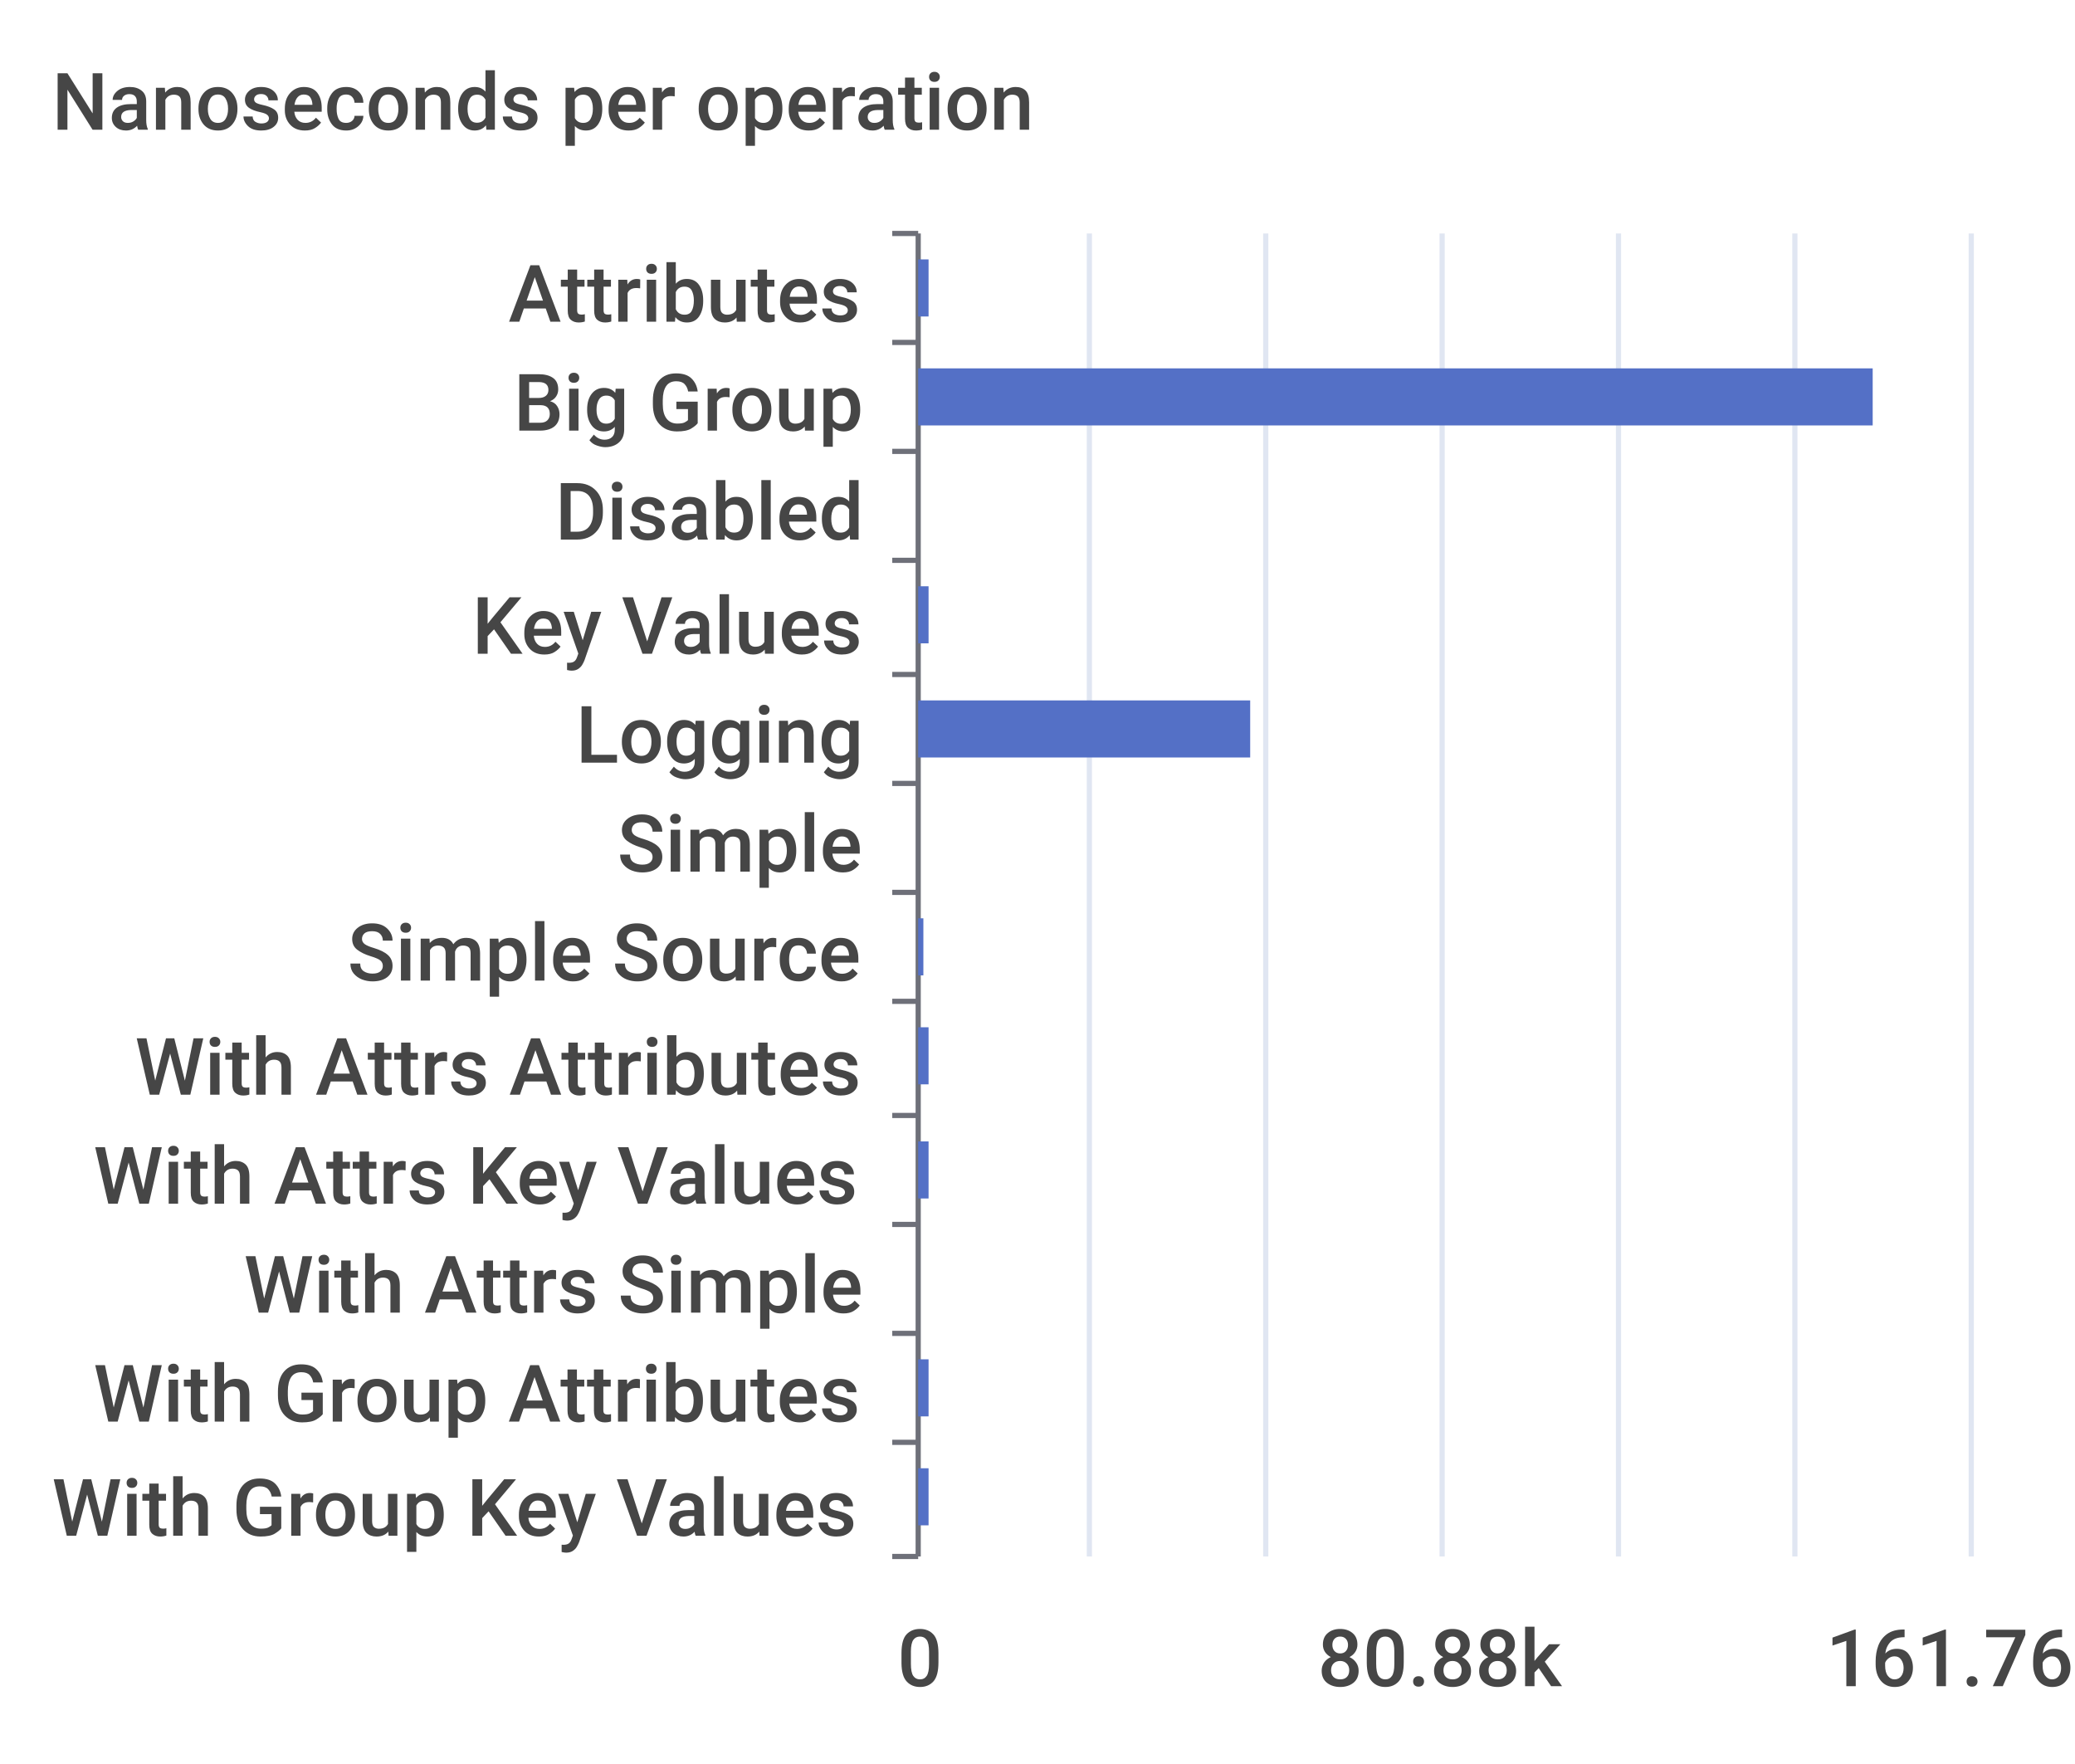
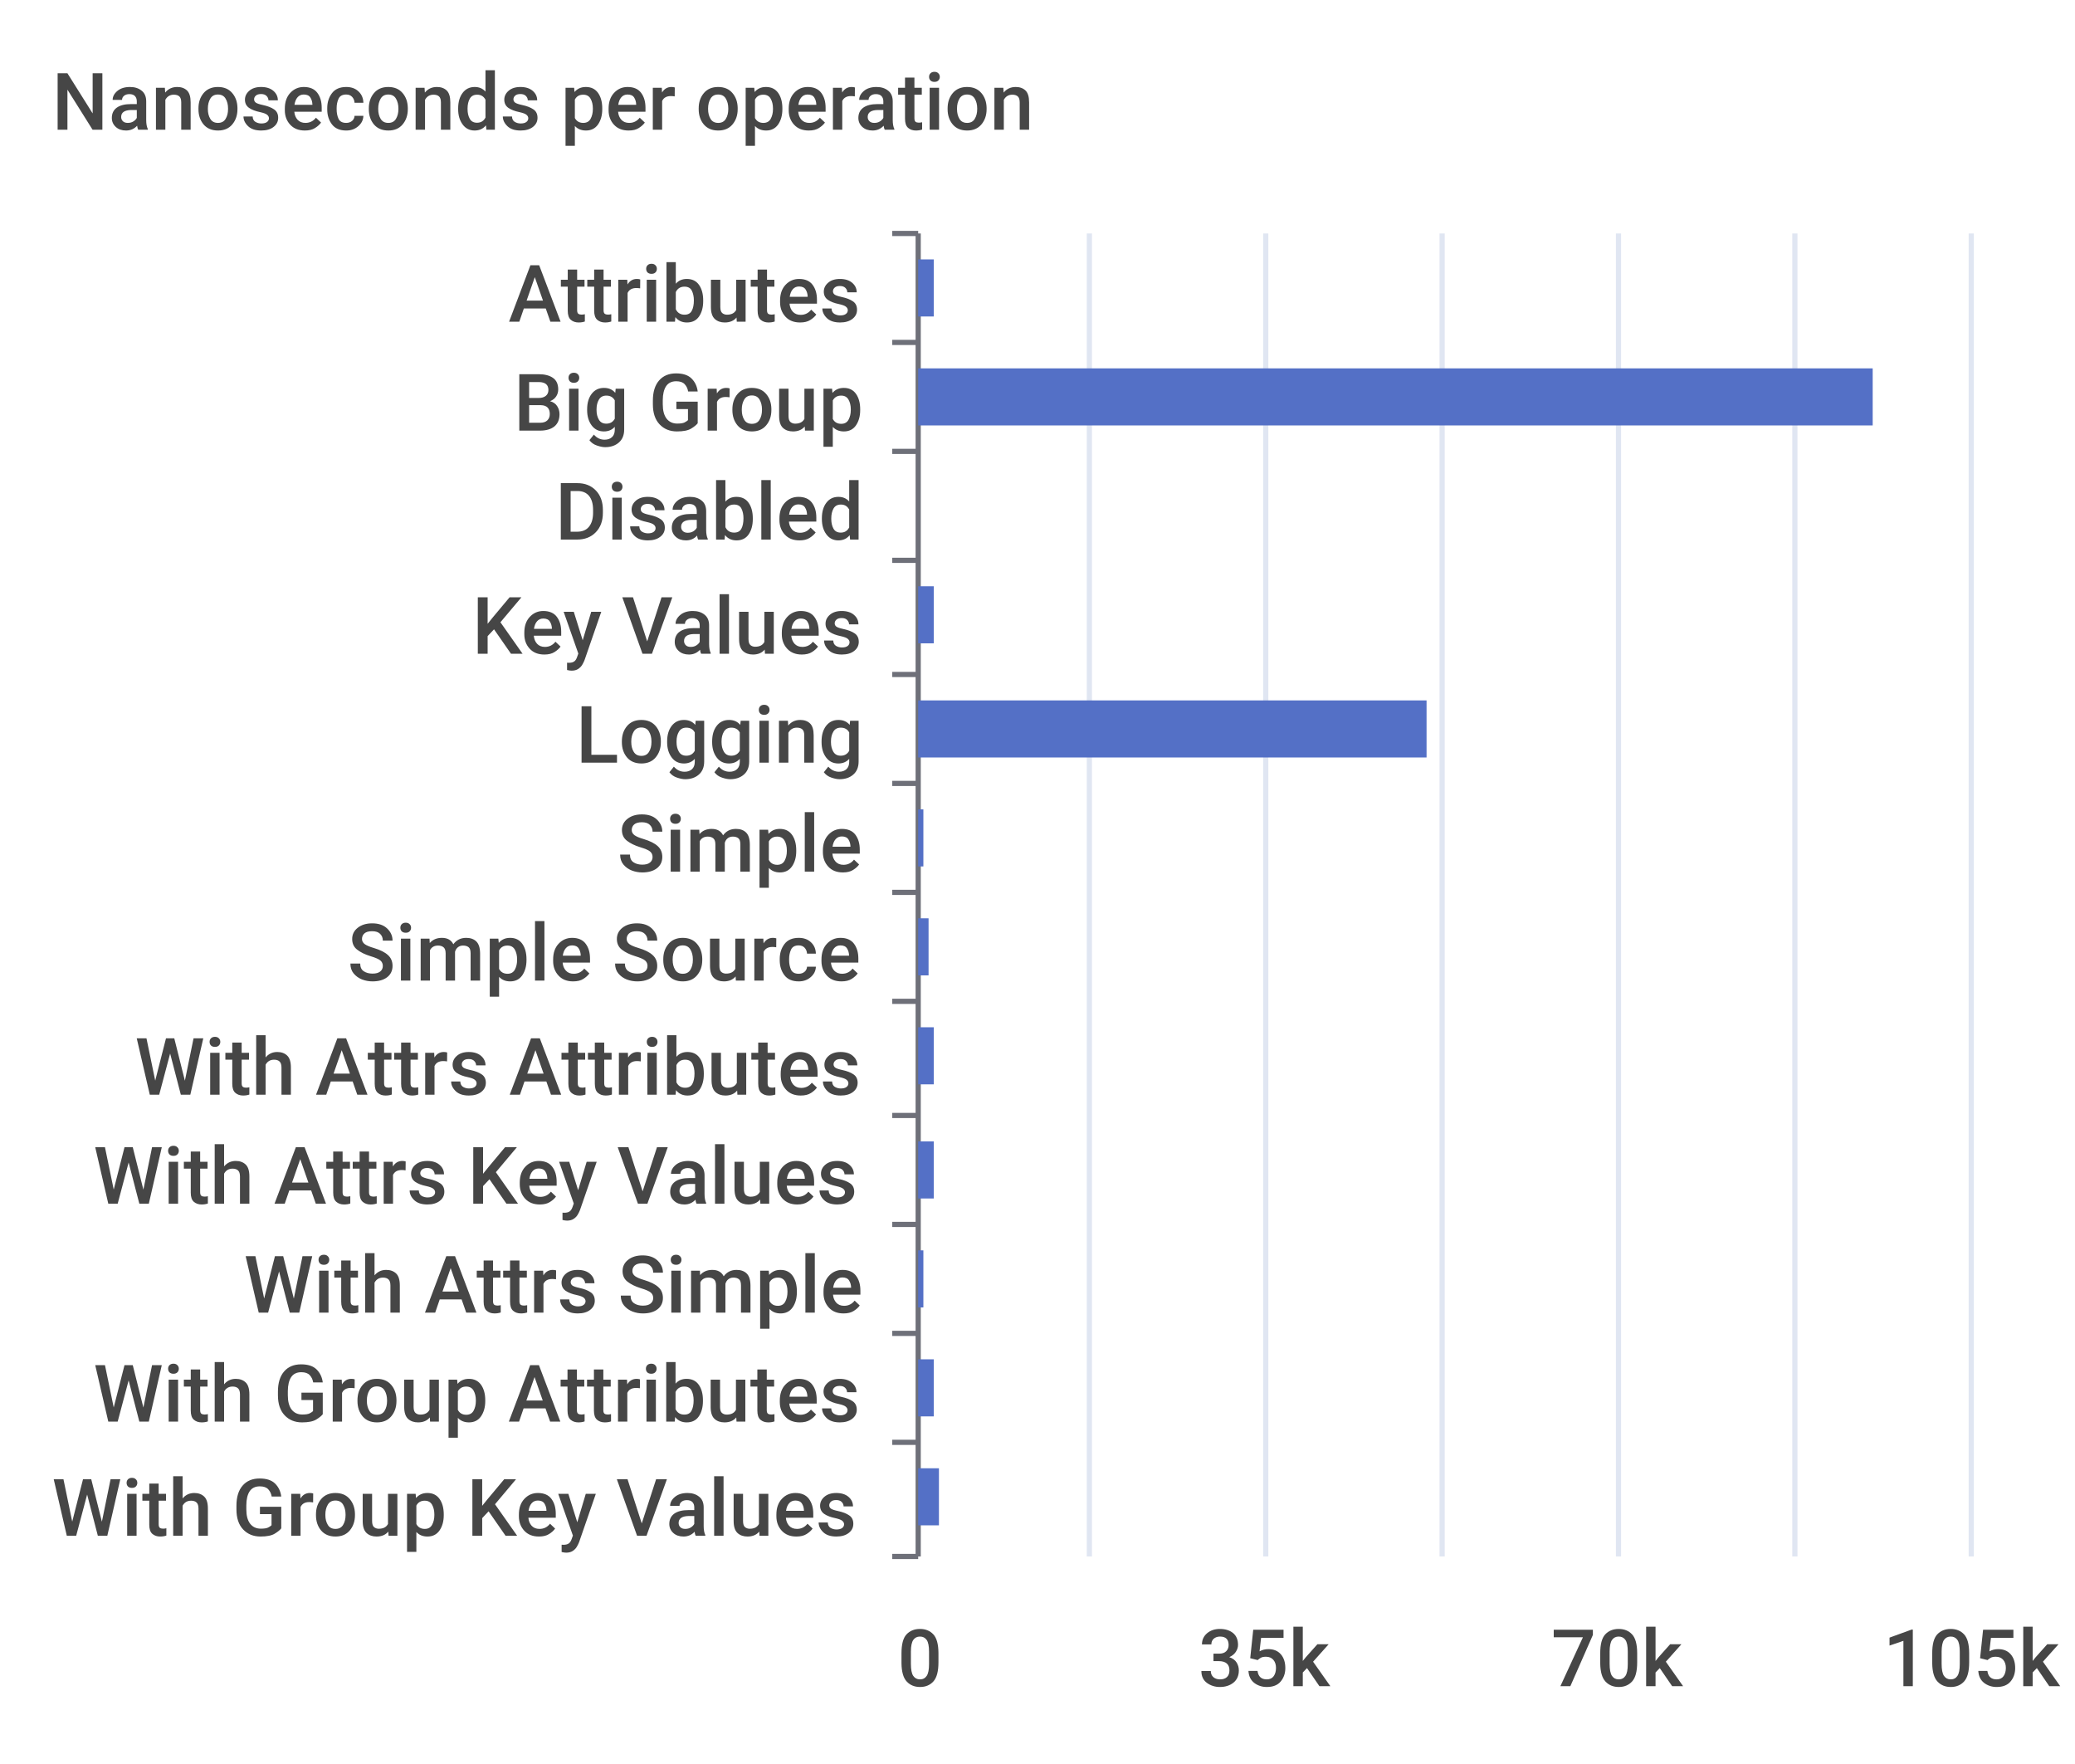
<svg xmlns="http://www.w3.org/2000/svg" width="400" height="340">\n<path d="M 0 0 L 400 0 L 400 340 L 0 340 L 0 0" style="stroke-width:0;stroke:none;fill:rgba(255,255,255,1.0)" />
  <text x="10" y="25" style="stroke-width:0;stroke:none;fill:rgba(70,70,70,1.0);font-size:15.3px;font-family:'Roboto Medium',sans-serif">Nanoseconds per operation</text>
  <path d="M 172 45 L 177 45" style="stroke-width:1;stroke:rgba(110,112,121,1.0);fill:none" />
  <path d="M 172 66 L 177 66" style="stroke-width:1;stroke:rgba(110,112,121,1.0);fill:none" />
  <path d="M 172 87 L 177 87" style="stroke-width:1;stroke:rgba(110,112,121,1.0);fill:none" />
  <path d="M 172 108 L 177 108" style="stroke-width:1;stroke:rgba(110,112,121,1.0);fill:none" />
  <path d="M 172 130 L 177 130" style="stroke-width:1;stroke:rgba(110,112,121,1.0);fill:none" />
  <path d="M 172 151 L 177 151" style="stroke-width:1;stroke:rgba(110,112,121,1.0);fill:none" />
  <path d="M 172 172 L 177 172" style="stroke-width:1;stroke:rgba(110,112,121,1.0);fill:none" />
  <path d="M 172 193 L 177 193" style="stroke-width:1;stroke:rgba(110,112,121,1.0);fill:none" />
  <path d="M 172 215 L 177 215" style="stroke-width:1;stroke:rgba(110,112,121,1.0);fill:none" />
  <path d="M 172 236 L 177 236" style="stroke-width:1;stroke:rgba(110,112,121,1.0);fill:none" />
  <path d="M 172 257 L 177 257" style="stroke-width:1;stroke:rgba(110,112,121,1.0);fill:none" />
  <path d="M 172 278 L 177 278" style="stroke-width:1;stroke:rgba(110,112,121,1.0);fill:none" />
  <path d="M 172 300 L 177 300" style="stroke-width:1;stroke:rgba(110,112,121,1.0);fill:none" />
  <path d="M 177 45 L 177 300" style="stroke-width:1;stroke:rgba(110,112,121,1.0);fill:none" />
  <text x="98" y="62" style="stroke-width:0;stroke:none;fill:rgba(70,70,70,1.0);font-size:15.3px;font-family:'Roboto Medium',sans-serif">Attributes</text>
  <text x="99" y="83" style="stroke-width:0;stroke:none;fill:rgba(70,70,70,1.0);font-size:15.3px;font-family:'Roboto Medium',sans-serif">Big Group</text>
  <text x="107" y="104" style="stroke-width:0;stroke:none;fill:rgba(70,70,70,1.0);font-size:15.3px;font-family:'Roboto Medium',sans-serif">Disabled</text>
  <text x="91" y="126" style="stroke-width:0;stroke:none;fill:rgba(70,70,70,1.0);font-size:15.3px;font-family:'Roboto Medium',sans-serif">Key Values</text>
  <text x="111" y="147" style="stroke-width:0;stroke:none;fill:rgba(70,70,70,1.0);font-size:15.3px;font-family:'Roboto Medium',sans-serif">Logging</text>
  <text x="119" y="168" style="stroke-width:0;stroke:none;fill:rgba(70,70,70,1.0);font-size:15.3px;font-family:'Roboto Medium',sans-serif">Simple</text>
  <text x="67" y="189" style="stroke-width:0;stroke:none;fill:rgba(70,70,70,1.0);font-size:15.3px;font-family:'Roboto Medium',sans-serif">Simple Source</text>
  <text x="26" y="211" style="stroke-width:0;stroke:none;fill:rgba(70,70,70,1.0);font-size:15.3px;font-family:'Roboto Medium',sans-serif">With Attrs Attributes</text>
  <text x="18" y="232" style="stroke-width:0;stroke:none;fill:rgba(70,70,70,1.0);font-size:15.3px;font-family:'Roboto Medium',sans-serif">With Attrs Key Values</text>
  <text x="47" y="253" style="stroke-width:0;stroke:none;fill:rgba(70,70,70,1.0);font-size:15.3px;font-family:'Roboto Medium',sans-serif">With Attrs Simple</text>
  <text x="18" y="274" style="stroke-width:0;stroke:none;fill:rgba(70,70,70,1.0);font-size:15.3px;font-family:'Roboto Medium',sans-serif">With Group Attributes</text>
  <text x="10" y="296" style="stroke-width:0;stroke:none;fill:rgba(70,70,70,1.0);font-size:15.3px;font-family:'Roboto Medium',sans-serif">With Group Key Values</text>
  <text x="173" y="325" style="stroke-width:0;stroke:none;fill:rgba(70,70,70,1.0);font-size:15.3px;font-family:'Roboto Medium',sans-serif">0</text>
-   <text x="254" y="325" style="stroke-width:0;stroke:none;fill:rgba(70,70,70,1.0);font-size:15.3px;font-family:'Roboto Medium',sans-serif">80.88k</text>
-   <text x="352" y="325" style="stroke-width:0;stroke:none;fill:rgba(70,70,70,1.0);font-size:15.3px;font-family:'Roboto Medium',sans-serif">161.76k</text>
+   <text x="231" y="325" style="stroke-width:0;stroke:none;fill:rgba(70,70,70,1.0);font-size:15.3px;font-family:'Roboto Medium',sans-serif">35k</text>
+   <text x="299" y="325" style="stroke-width:0;stroke:none;fill:rgba(70,70,70,1.0);font-size:15.3px;font-family:'Roboto Medium',sans-serif">70k</text>
+   <text x="363" y="325" style="stroke-width:0;stroke:none;fill:rgba(70,70,70,1.0);font-size:15.3px;font-family:'Roboto Medium',sans-serif">105k</text>
  <path d="M 210 45 L 210 300" style="stroke-width:1;stroke:rgba(224,230,242,1.0);fill:none" />
  <path d="M 244 45 L 244 300" style="stroke-width:1;stroke:rgba(224,230,242,1.0);fill:none" />
  <path d="M 278 45 L 278 300" style="stroke-width:1;stroke:rgba(224,230,242,1.0);fill:none" />
  <path d="M 312 45 L 312 300" style="stroke-width:1;stroke:rgba(224,230,242,1.0);fill:none" />
  <path d="M 346 45 L 346 300" style="stroke-width:1;stroke:rgba(224,230,242,1.0);fill:none" />
  <path d="M 380 45 L 380 300" style="stroke-width:1;stroke:rgba(224,230,242,1.0);fill:none" />
-   <path d="M 177 283 L 179 283 L 179 294 L 177 294 L 177 283" style="stroke-width:0;stroke:none;fill:rgba(84,112,198,1.0)" />
-   <path d="M 177 262 L 179 262 L 179 273 L 177 273 L 177 262" style="stroke-width:0;stroke:none;fill:rgba(84,112,198,1.0)" />
-   <path d="M 177 241 L 177 241 L 177 252 L 177 252 L 177 241" style="stroke-width:0;stroke:none;fill:rgba(84,112,198,1.0)" />
-   <path d="M 177 220 L 179 220 L 179 231 L 177 231 L 177 220" style="stroke-width:0;stroke:none;fill:rgba(84,112,198,1.0)" />
-   <path d="M 177 198 L 179 198 L 179 209 L 177 209 L 177 198" style="stroke-width:0;stroke:none;fill:rgba(84,112,198,1.0)" />
-   <path d="M 177 177 L 178 177 L 178 188 L 177 188 L 177 177" style="stroke-width:0;stroke:none;fill:rgba(84,112,198,1.0)" />
-   <path d="M 177 156 L 177 156 L 177 167 L 177 167 L 177 156" style="stroke-width:0;stroke:none;fill:rgba(84,112,198,1.0)" />
-   <path d="M 177 135 L 241 135 L 241 146 L 177 146 L 177 135" style="stroke-width:0;stroke:none;fill:rgba(84,112,198,1.0)" />
-   <path d="M 177 113 L 179 113 L 179 124 L 177 124 L 177 113" style="stroke-width:0;stroke:none;fill:rgba(84,112,198,1.0)" />
+   <path d="M 177 283 L 181 283 L 181 294 L 177 294 L 177 283" style="stroke-width:0;stroke:none;fill:rgba(84,112,198,1.0)" />
+   <path d="M 177 262 L 180 262 L 180 273 L 177 273 L 177 262" style="stroke-width:0;stroke:none;fill:rgba(84,112,198,1.0)" />
+   <path d="M 177 241 L 178 241 L 178 252 L 177 252 L 177 241" style="stroke-width:0;stroke:none;fill:rgba(84,112,198,1.0)" />
+   <path d="M 177 220 L 180 220 L 180 231 L 177 231 L 177 220" style="stroke-width:0;stroke:none;fill:rgba(84,112,198,1.0)" />
+   <path d="M 177 198 L 180 198 L 180 209 L 177 209 L 177 198" style="stroke-width:0;stroke:none;fill:rgba(84,112,198,1.0)" />
+   <path d="M 177 177 L 179 177 L 179 188 L 177 188 L 177 177" style="stroke-width:0;stroke:none;fill:rgba(84,112,198,1.0)" />
+   <path d="M 177 156 L 178 156 L 178 167 L 177 167 L 177 156" style="stroke-width:0;stroke:none;fill:rgba(84,112,198,1.0)" />
+   <path d="M 177 135 L 275 135 L 275 146 L 177 146 L 177 135" style="stroke-width:0;stroke:none;fill:rgba(84,112,198,1.0)" />
+   <path d="M 177 113 L 180 113 L 180 124 L 177 124 L 177 113" style="stroke-width:0;stroke:none;fill:rgba(84,112,198,1.0)" />
  <path d="M 177 92 L 177 92 L 177 103 L 177 103 L 177 92" style="stroke-width:0;stroke:none;fill:rgba(84,112,198,1.0)" />
  <path d="M 177 71 L 361 71 L 361 82 L 177 82 L 177 71" style="stroke-width:0;stroke:none;fill:rgba(84,112,198,1.0)" />
-   <path d="M 177 50 L 179 50 L 179 61 L 177 61 L 177 50" style="stroke-width:0;stroke:none;fill:rgba(84,112,198,1.0)" />
+   <path d="M 177 50 L 180 50 L 180 61 L 177 61 L 177 50" style="stroke-width:0;stroke:none;fill:rgba(84,112,198,1.0)" />
</svg>
